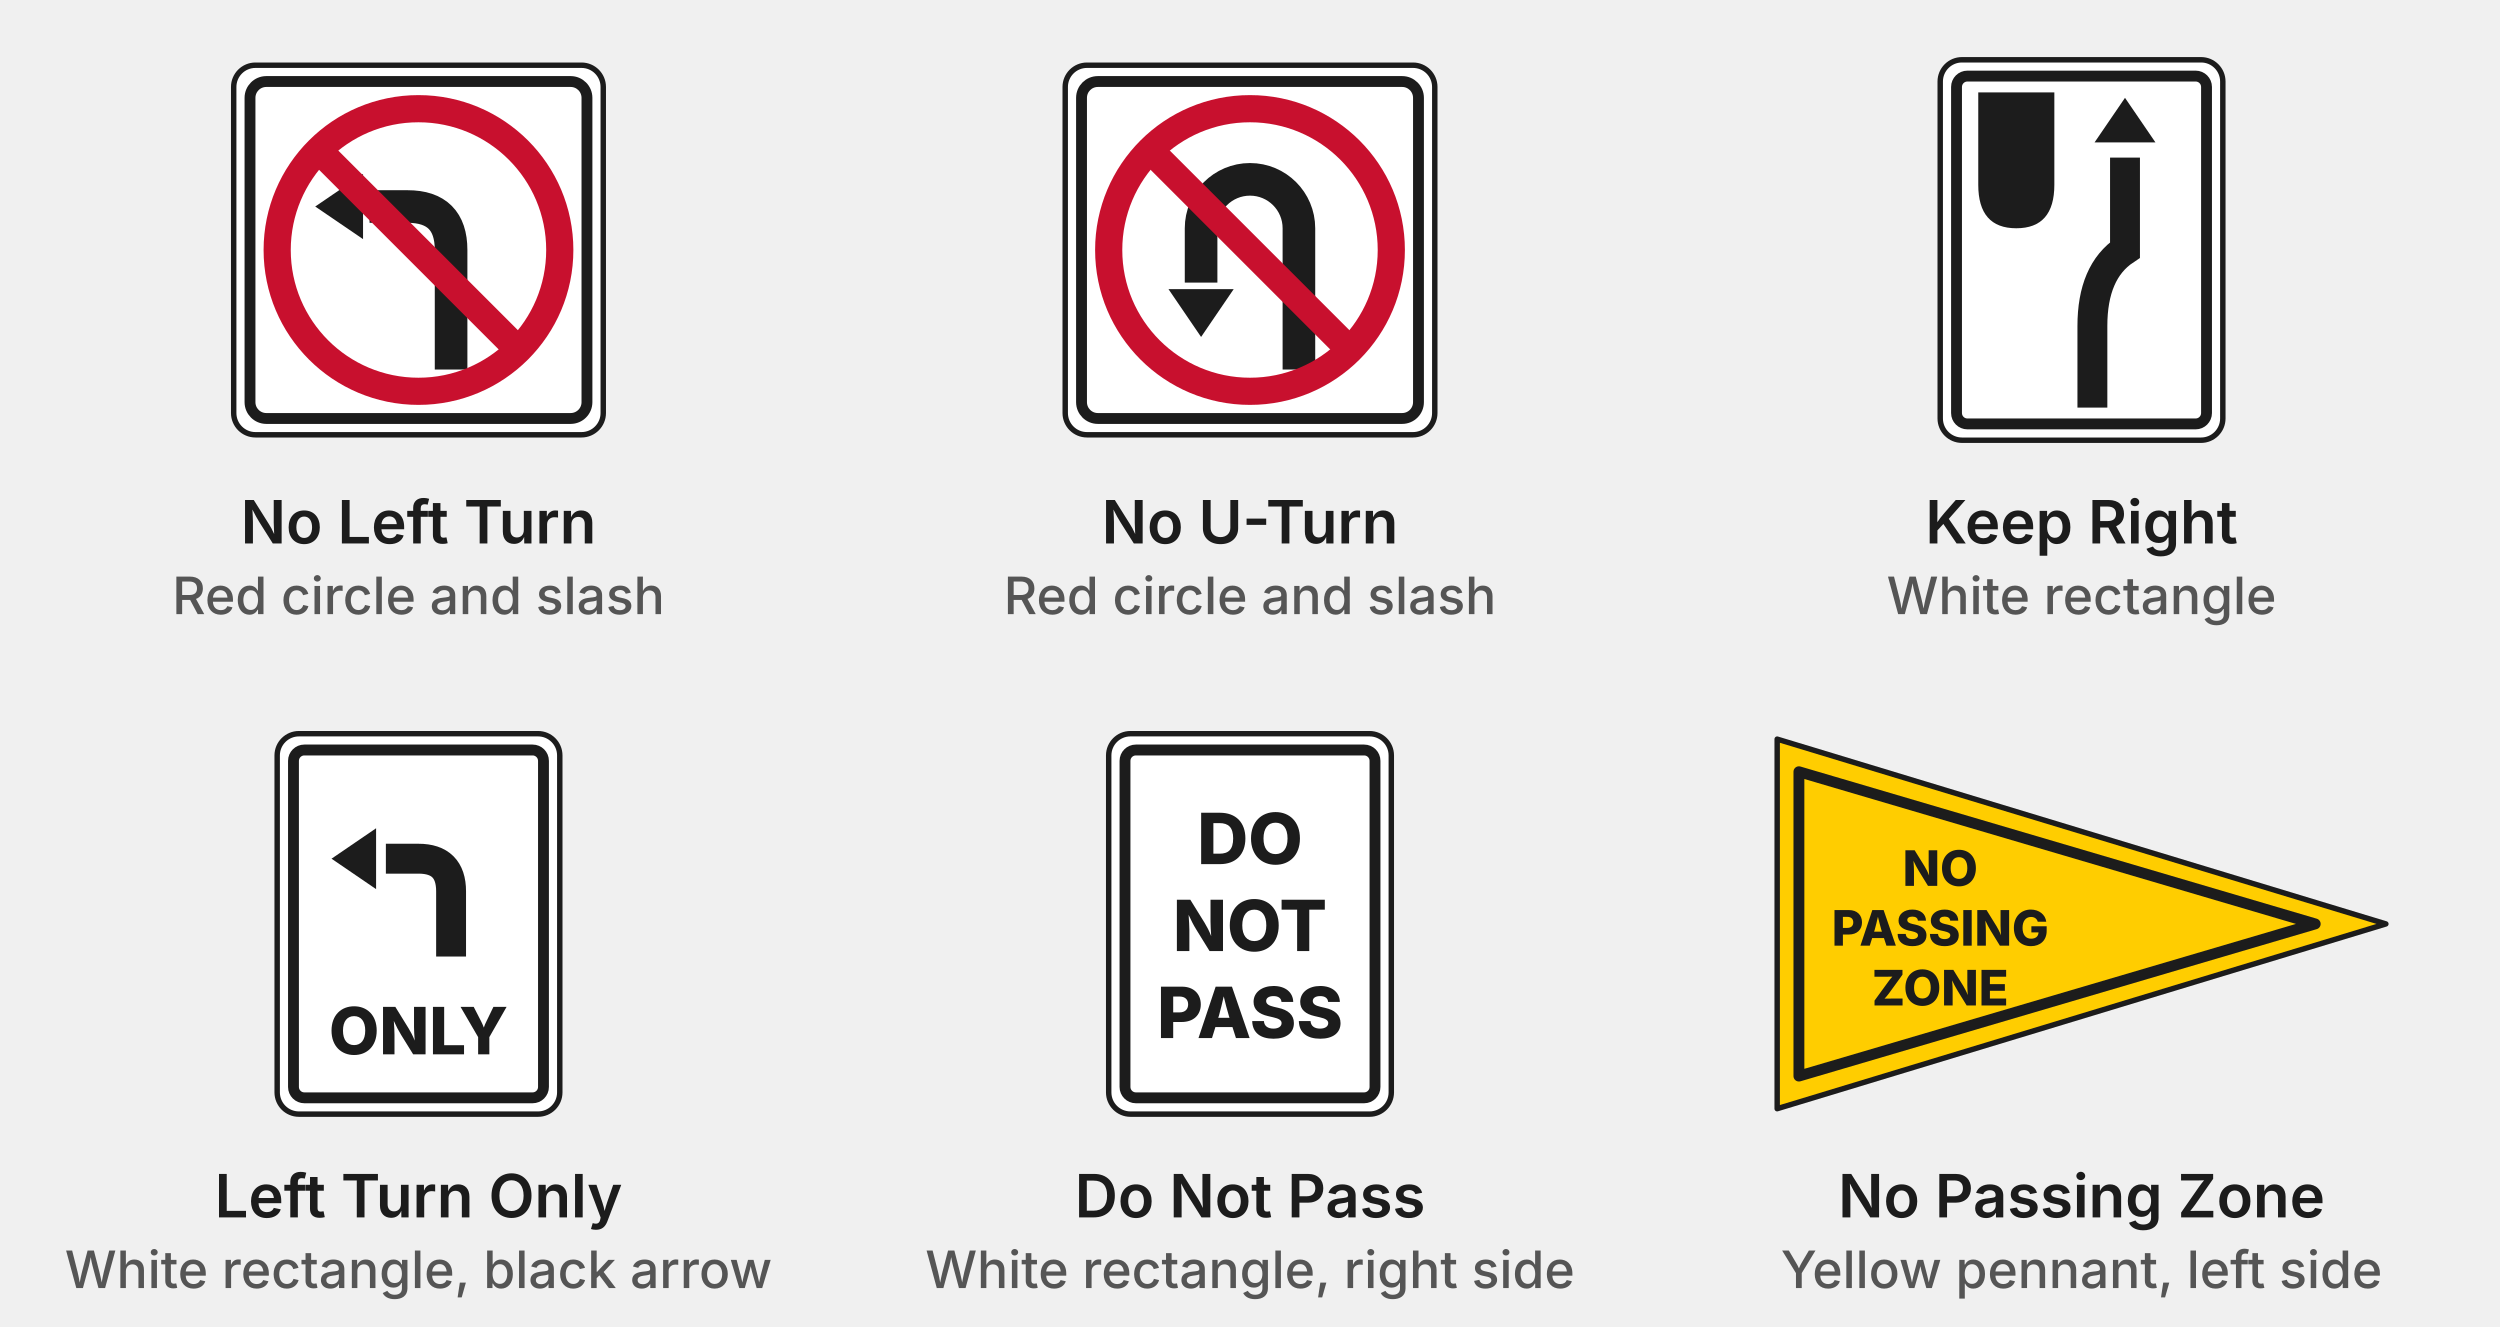
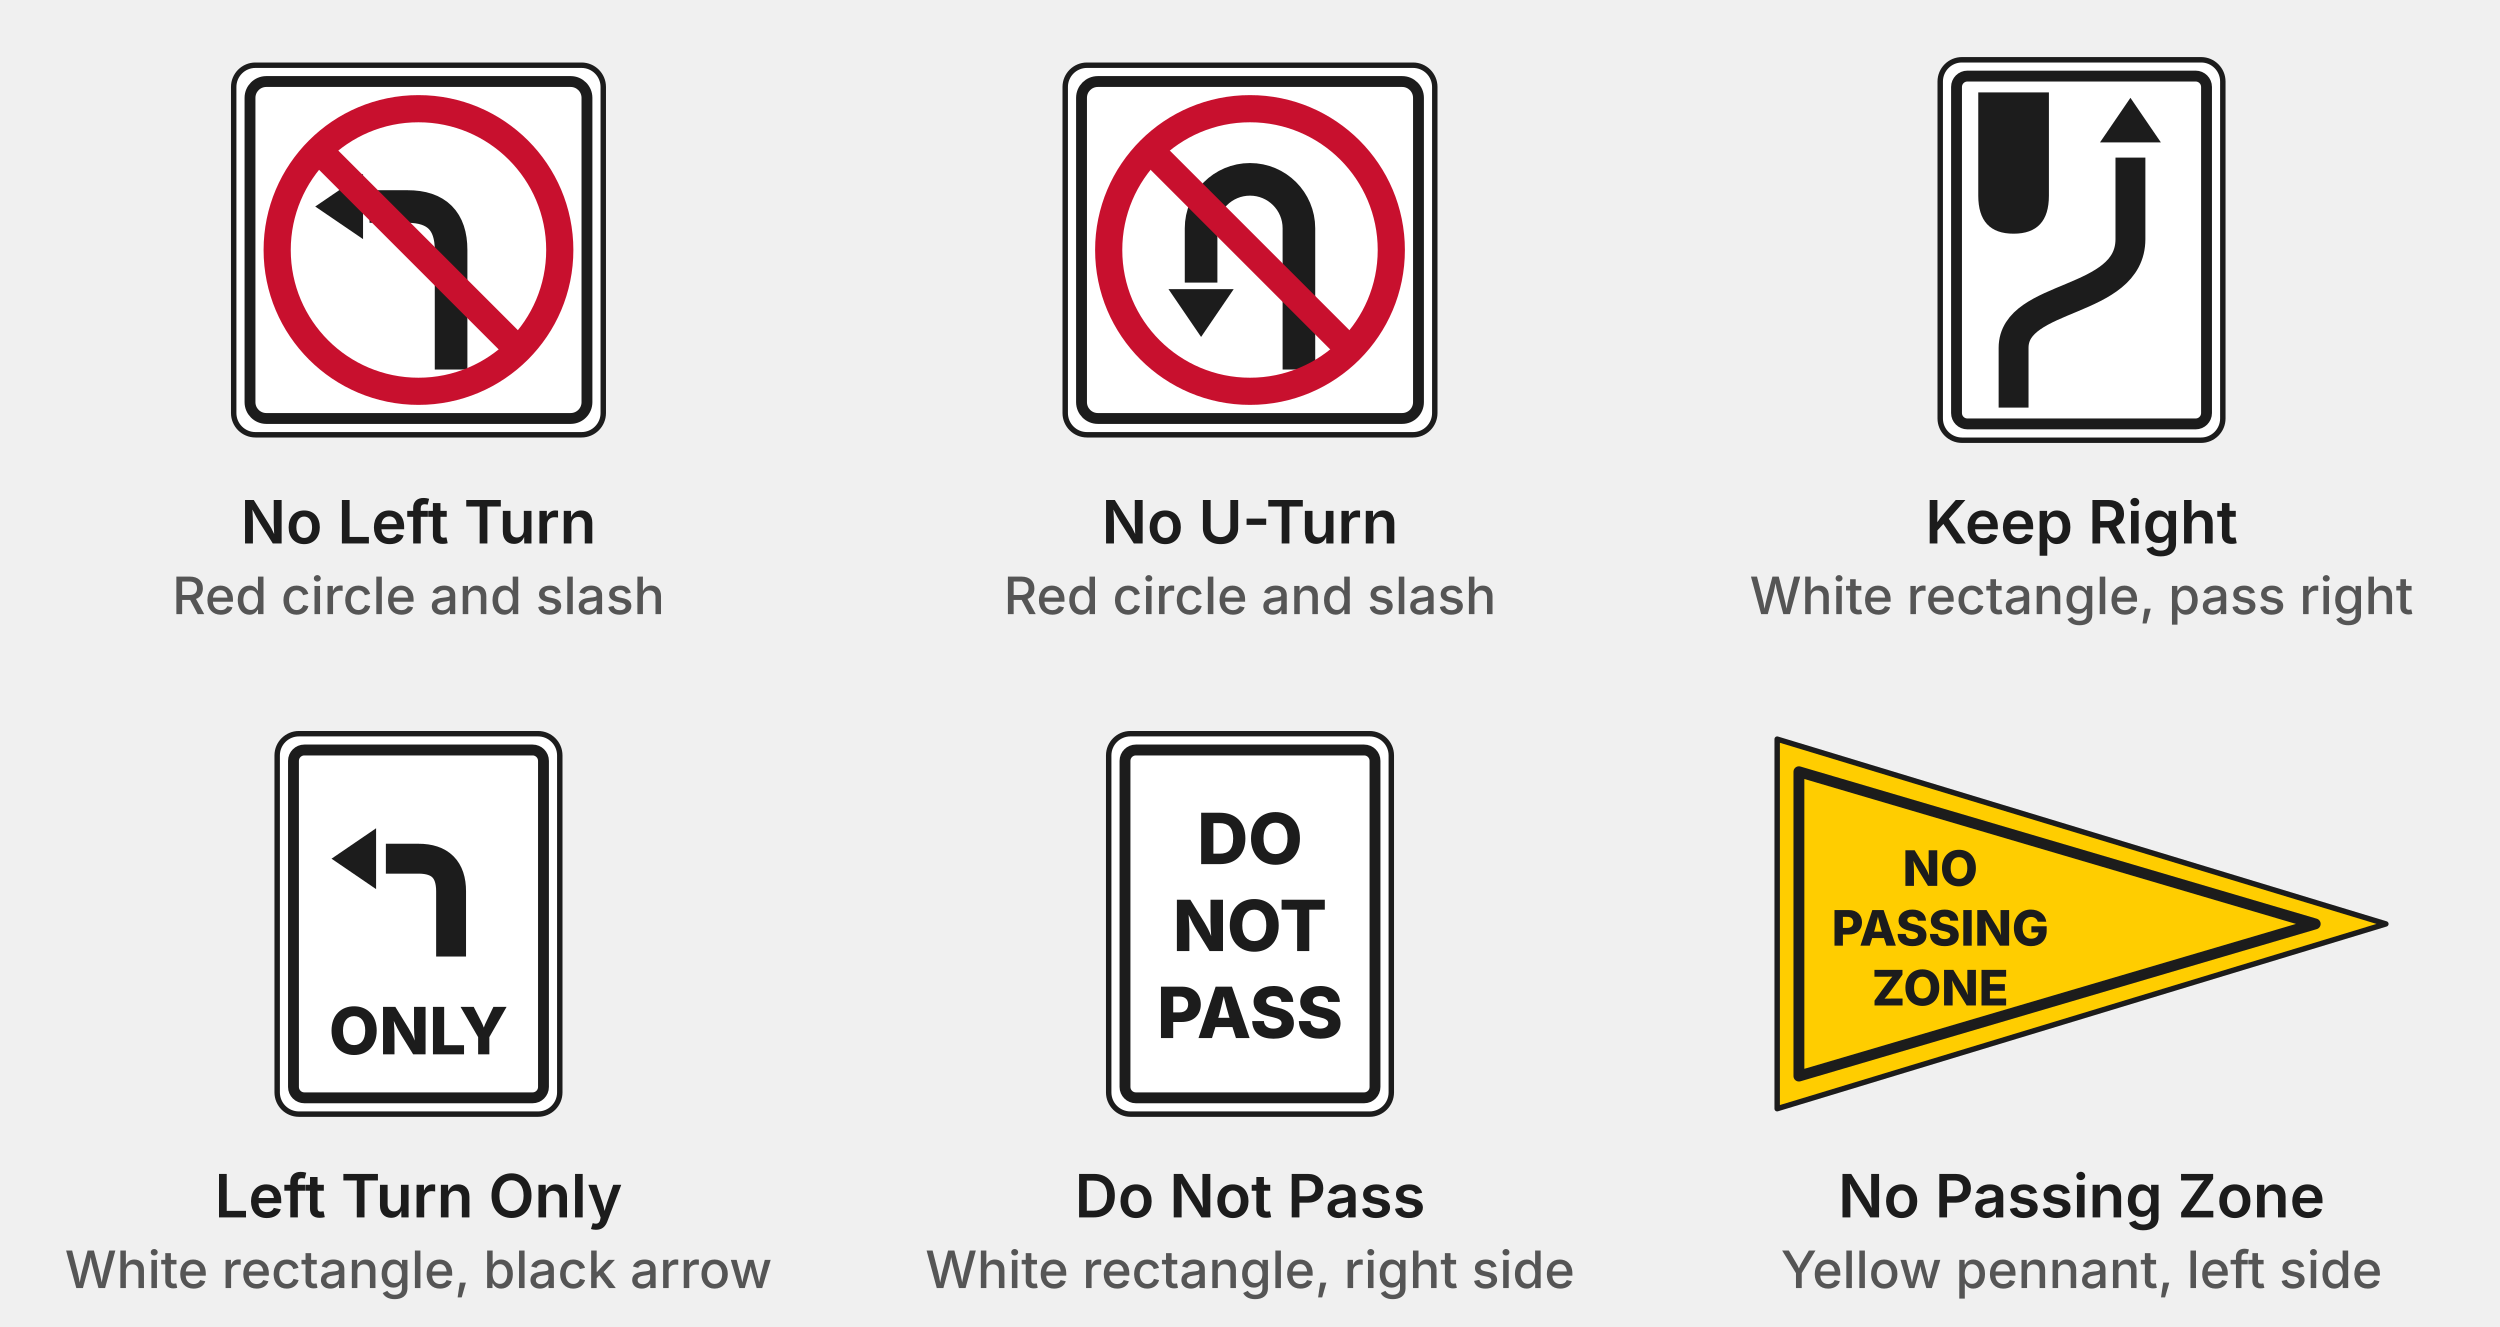
<svg xmlns="http://www.w3.org/2000/svg" viewBox="0 0 460 244" font-family="Inter, Arial, sans-serif">
  <style>
    .lbl { font-size: 11px; font-weight: 600; fill: #1c1c1c; text-anchor: middle; }
    .sub { font-size: 9.5px; font-weight: 500; fill: #555; text-anchor: middle; }
  </style>
  <g transform="translate(77,46)">
    <rect x="-34" y="-34" width="68" height="68" rx="4" fill="#fff" stroke="#1c1c1c" stroke-width="1" />
    <rect x="-31" y="-31" width="62" height="62" rx="3" fill="none" stroke="#1c1c1c" stroke-width="2" />
    <path d="M6,22 L6,0 Q6,-8 -2,-8 L-9,-8" fill="none" stroke="#1c1c1c" stroke-width="6" />
    <polygon points="-19.0,-8.0 -10.2,-14.0 -10.2,-2.0" fill="#1c1c1c" />
    <circle r="26" fill="none" stroke="#C8102E" stroke-width="5" />
    <line x1="-18.4" y1="-18.4" x2="18.4" y2="18.4" stroke="#C8102E" stroke-width="5" />
  </g>
  <text class="lbl" x="77" y="100">No Left Turn</text>
  <text class="sub" x="77" y="113">Red circle and slash</text>
  <g transform="translate(230,46)">
    <rect x="-34" y="-34" width="68" height="68" rx="4" fill="#fff" stroke="#1c1c1c" stroke-width="1" />
    <rect x="-31" y="-31" width="62" height="62" rx="3" fill="none" stroke="#1c1c1c" stroke-width="2" />
    <path d="M9,22 L9,-4 A9,9 0 0 0 -9,-4 L-9,6" fill="none" stroke="#1c1c1c" stroke-width="6" />
    <polygon points="-9.0,16.0 -15.0,7.2 -3.0,7.2" fill="#1c1c1c" />
    <circle r="26" fill="none" stroke="#C8102E" stroke-width="5" />
    <line x1="-18.4" y1="-18.4" x2="18.4" y2="18.4" stroke="#C8102E" stroke-width="5" />
  </g>
  <text class="lbl" x="230" y="100">No U-Turn</text>
  <text class="sub" x="230" y="113">Red circle and slash</text>
  <g transform="translate(383,46)">
    <rect x="-26.0" y="-35.0" width="52" height="70" rx="4" fill="#fff" stroke="#1c1c1c" stroke-width="1" />
    <rect x="-23.0" y="-32.0" width="46" height="64" rx="2" fill="none" stroke="#1c1c1c" stroke-width="2" />
-     <path d="M-19,-29 L-5,-29 L-5,-12 Q-5,-4 -12,-4 Q-19,-4 -19,-12 Z" fill="#1c1c1c" />
-     <path d="M2,29 L2,14 Q2,4 8,0 L8,-17" fill="none" stroke="#1c1c1c" stroke-width="5.5" />
-     <polygon points="8.0,-28.0 13.6,-19.8 2.4,-19.8" fill="#1c1c1c" />
+     <path d="M-19,-29 L-6,-29 L-6,-10 Q-6,-3 -12.5,-3 Q-19,-3 -19,-10 Z" fill="#1c1c1c" />
+     <path d="M-12.5,29 L-12.5,18 C-12.5,8 9,10 9,-2 L9,-17" fill="none" stroke="#1c1c1c" stroke-width="5.5" />
+     <polygon points="9.0,-28.0 14.6,-19.8 3.4,-19.8" fill="#1c1c1c" />
  </g>
  <text class="lbl" x="383" y="100">Keep Right</text>
-   <text class="sub" x="383" y="113">White rectangle</text>
+   <text class="sub" x="383" y="113">White rectangle, pass right</text>
  <g transform="translate(77,170)">
    <rect x="-26.0" y="-35.0" width="52" height="70" rx="4" fill="#fff" stroke="#1c1c1c" stroke-width="1" />
    <rect x="-23.0" y="-32.0" width="46" height="64" rx="2" fill="none" stroke="#1c1c1c" stroke-width="2" />
    <path d="M6,6 L6,-6 Q6,-12 0,-12 L-6,-12" fill="none" stroke="#1c1c1c" stroke-width="5.5" />
    <polygon points="-16.0,-12.0 -7.8,-17.6 -7.8,-6.4" fill="#1c1c1c" />
    <text x="0" y="24" font-size="12" font-weight="800" fill="#1c1c1c" text-anchor="middle">ONLY</text>
  </g>
  <text class="lbl" x="77" y="224">Left Turn Only</text>
  <text class="sub" x="77" y="237">White rectangle, black arrow</text>
  <g transform="translate(230,170)">
    <rect x="-26.0" y="-35.0" width="52" height="70" rx="4" fill="#fff" stroke="#1c1c1c" stroke-width="1" />
    <rect x="-23.0" y="-32.0" width="46" height="64" rx="2" fill="none" stroke="#1c1c1c" stroke-width="2" />
    <text x="0" y="-11" font-size="13" font-weight="800" fill="#1c1c1c" text-anchor="middle">DO</text>
    <text x="0" y="5" font-size="13" font-weight="800" fill="#1c1c1c" text-anchor="middle">NOT</text>
    <text x="0" y="21" font-size="13" font-weight="800" fill="#1c1c1c" text-anchor="middle">PASS</text>
  </g>
  <text class="lbl" x="230" y="224">Do Not Pass</text>
  <text class="sub" x="230" y="237">White rectangle, right side</text>
  <g transform="translate(383,170)">
    <polygon points="-56,-34 56,0 -56,34" fill="#FFCD00" stroke="#1c1c1c" stroke-width="1" stroke-linejoin="round" />
    <polygon points="-52,-28 43,0 -52,28" fill="none" stroke="#1c1c1c" stroke-width="2" stroke-linejoin="round" />
    <text x="-26" y="-7" font-size="9" font-weight="800" fill="#1c1c1c" text-anchor="middle">NO</text>
    <text x="-26" y="4" font-size="9" font-weight="800" fill="#1c1c1c" text-anchor="middle">PASSING</text>
    <text x="-26" y="15" font-size="9" font-weight="800" fill="#1c1c1c" text-anchor="middle">ZONE</text>
  </g>
  <text class="lbl" x="383" y="224">No Passing Zone</text>
  <text class="sub" x="383" y="237">Yellow pennant, left side</text>
</svg>
